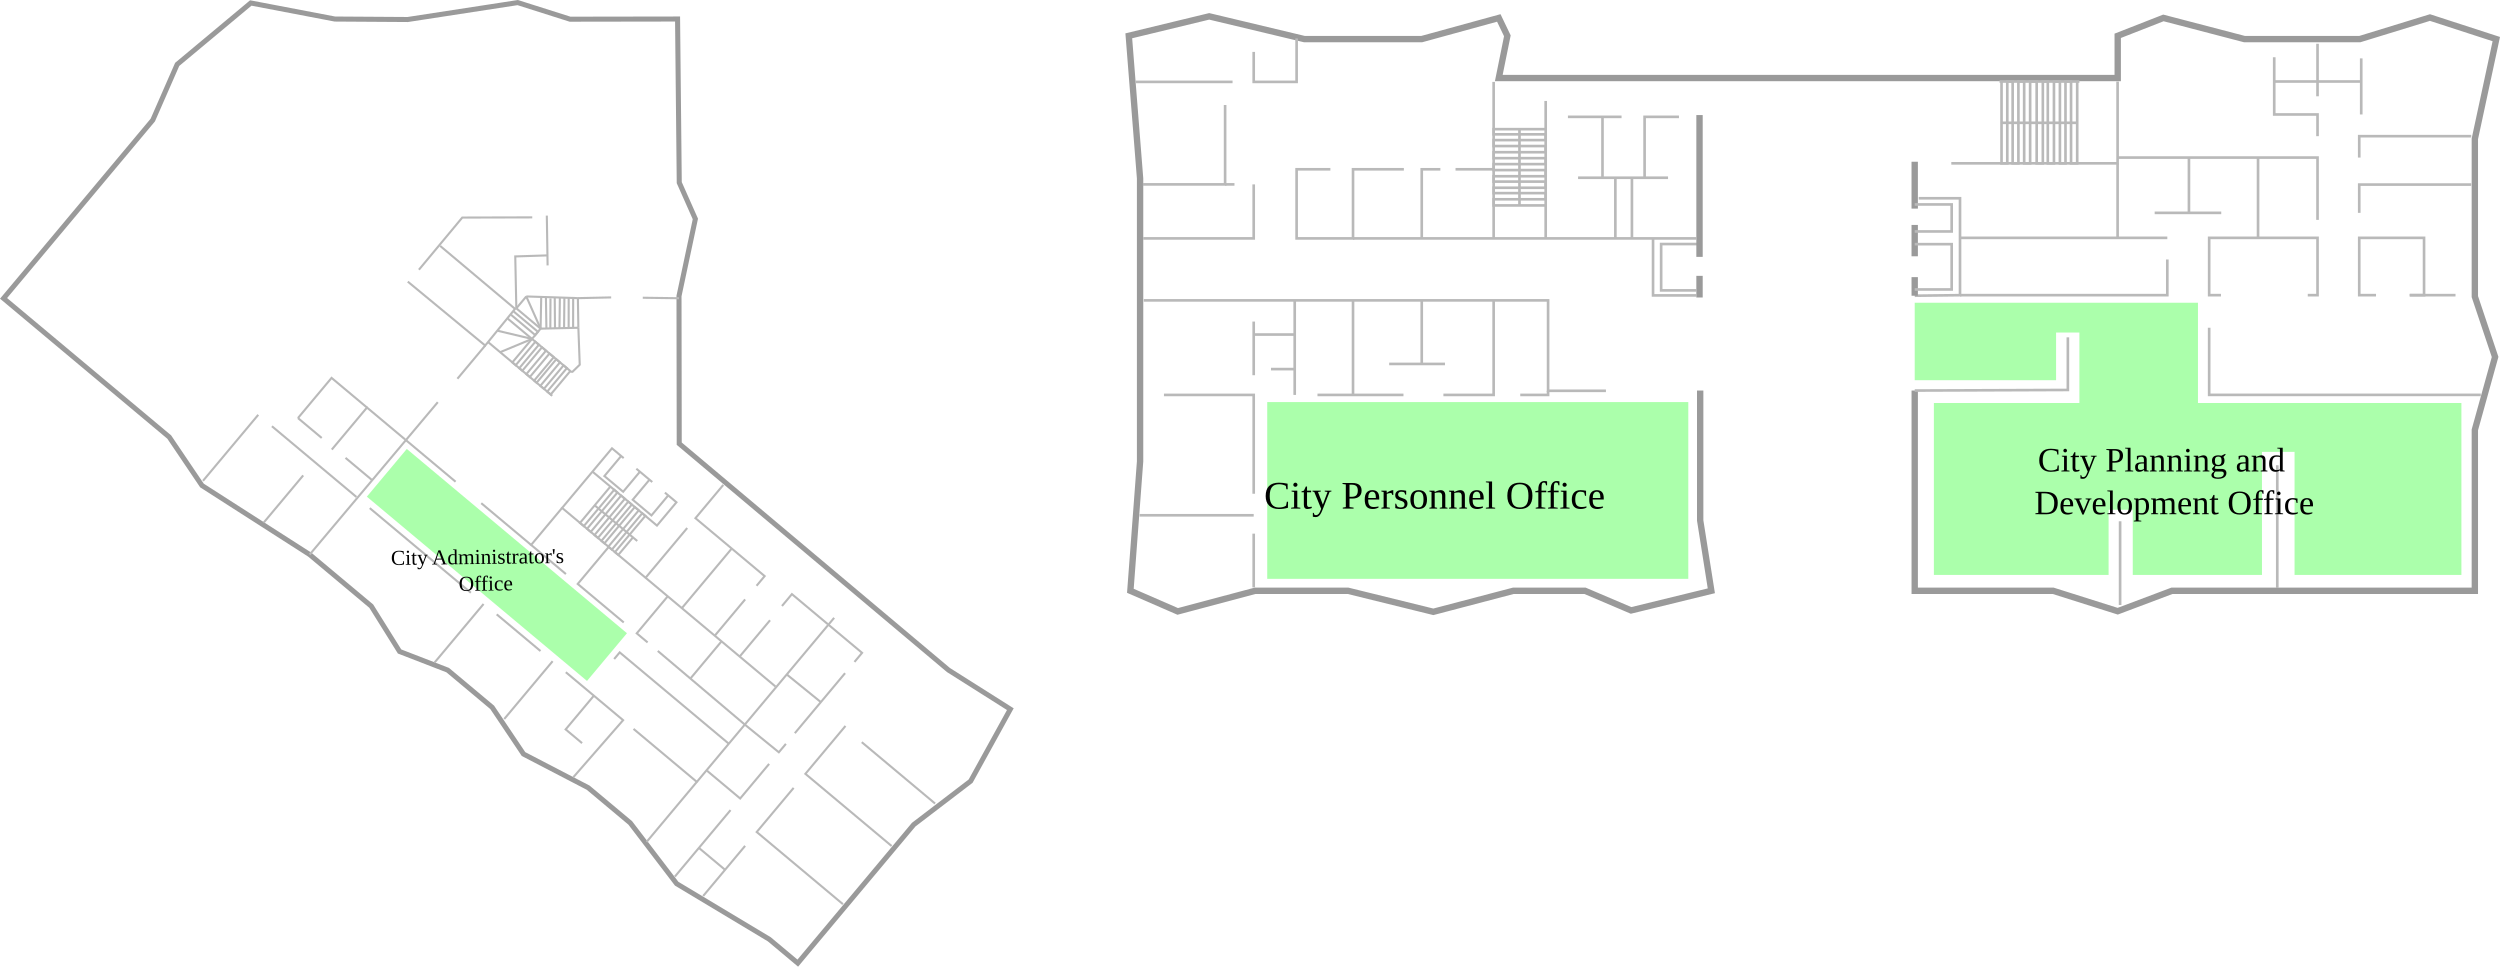
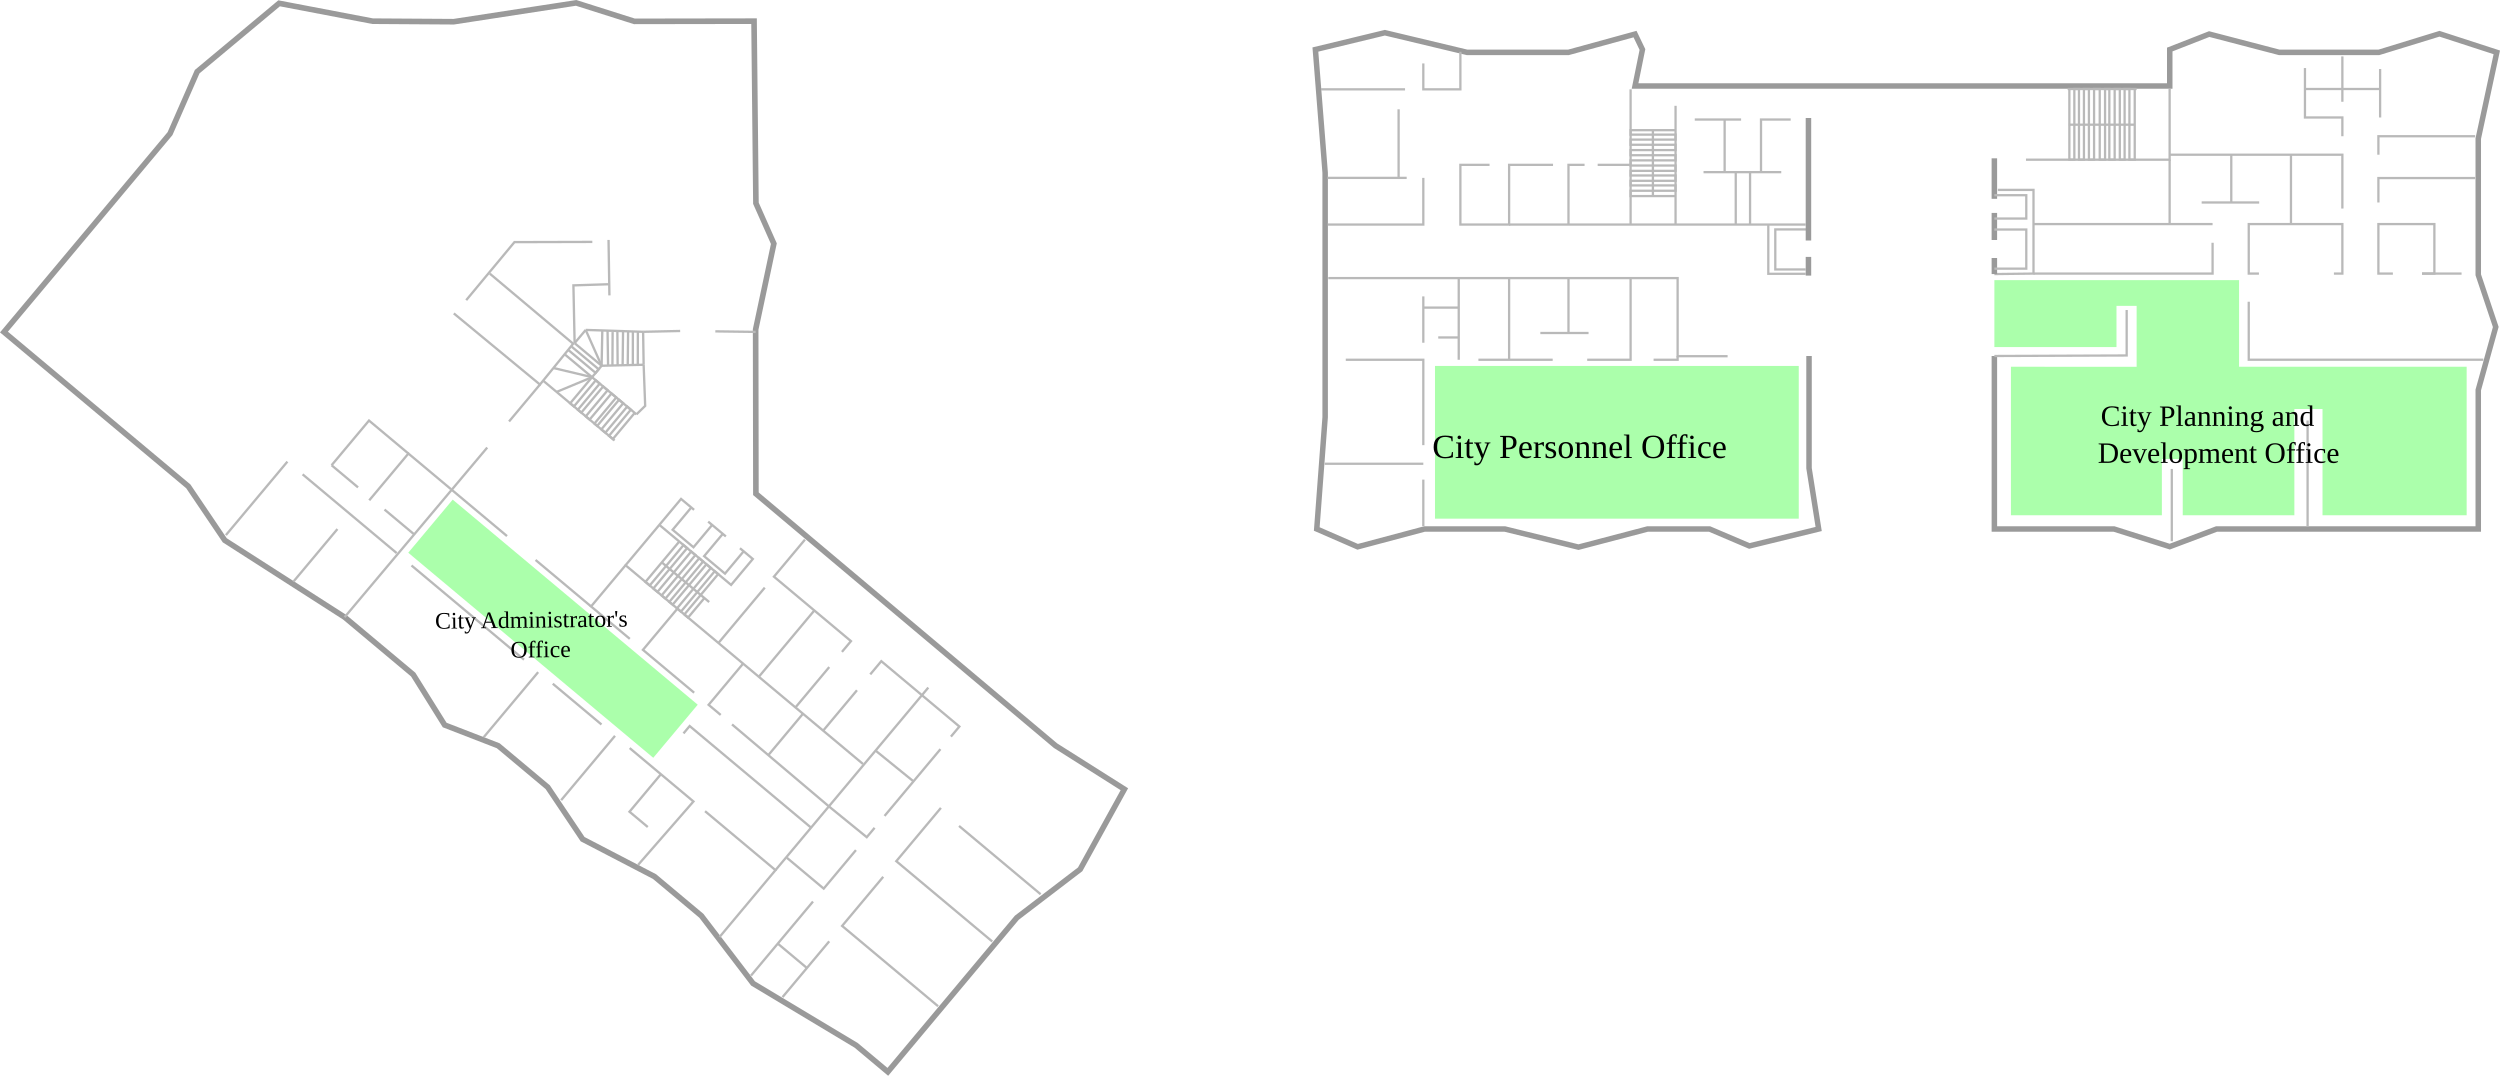
- <svg xmlns="http://www.w3.org/2000/svg" width="245.996mm" height="95.12mm" viewBox="0 0 929.748 359.508" version="1.1" id="svg1" xml:space="preserve">
+ <svg xmlns="http://www.w3.org/2000/svg" width="221.046mm" height="95.12mm" viewBox="0 0 835.448 359.508" version="1.1" id="svg1" xml:space="preserve">
  <defs id="defs1" />
  <g id="layer1" transform="matrix(0.7591142,0,0,0.7591142,-17.32283,-176.0377)">
    <g id="g3" transform="matrix(1.471395,0,0,-1.471395,-103.6755,1091.879)">
-       <g id="g1" transform="matrix(0.4666265,0,0,-0.4666265,424.0433,673.9895)">
+       <g id="g1" transform="matrix(0.3622375,0,0,-0.3622375,450.2018,648.4002)">
        <g id="layer2">
          <path style="fill:#000000;fill-opacity:0;stroke:#9a9a9a;stroke-width:4.535;stroke-dasharray:none;stroke-opacity:1" d="m 488.647,470.527 v 92.688 l 7.957,50.199 -57.263,14.002 -32.874,-14.002 H 355.305 L 298.239,628.409 237.389,613.414 h -66.327 l -55.214,14.711 -33.789,-14.711 6.932,-92.291 V 319.165 l -8.066,-101.759 57.399,-13.889 67.886,16.228 h 83.76 l 54.97,-15.094 6.114,12.755 -6.114,30.124 h 441.635 v -30.124 l 32.597,-12.768 57.824,15.106 h 82.342 l 50.029,-15.377 47.336,15.377 -15.306,71.217 v 112.53 l 14.456,43.066 -14.456,52.032 V 613.414 H 825.265 l -38.691,14.569 -46.061,-14.569 H 641.731 V 470.527" id="path20" />
          <path style="fill:#000000;fill-opacity:0;stroke:#b9b9b9;stroke-width:1.89;stroke-dasharray:none;stroke-opacity:1" d="m 200.683,219.27 v 31.017 h -30.613 v -21.396" id="path46" />
          <path style="fill:#000000;fill-opacity:0;stroke:#b9b9b9;stroke-width:1.89;stroke-dasharray:none;stroke-opacity:1" d="M 154.976,250.286 H 85.583" id="path47" />
          <path style="fill:#000000;fill-opacity:0;stroke:#b9b9b9;stroke-width:1.89;stroke-dasharray:none;stroke-opacity:1" d="m 149.662,266.772 v 56.645 H 90.995" id="path48" />
          <path style="fill:#000000;fill-opacity:0;stroke:#b9b9b9;stroke-width:1.89;stroke-dasharray:none;stroke-opacity:1" d="M 149.662,323.417 H 156.335" id="path49" />
          <path style="fill:#000000;fill-opacity:0;stroke:#b9b9b9;stroke-width:1.89;stroke-dasharray:none;stroke-opacity:1" d="m 170.07,323.417 v 38.549 H 91.195" id="path50" />
          <path style="fill:#000000;fill-opacity:0;stroke:#b9b9b9;stroke-width:1.89;stroke-dasharray:none;stroke-opacity:1" d="m 224.776,312.645 h -24.093 v 49.32 h 40.25 v -49.32 h 36.282" id="path51" />
          <path style="fill:#000000;fill-opacity:0;stroke:#b9b9b9;stroke-width:1.89;stroke-dasharray:none;stroke-opacity:1" d="M 240.933,361.966 H 341.274 485.833" id="path52" />
          <path style="fill:#000000;fill-opacity:0;stroke:#b9b9b9;stroke-width:1.89;stroke-dasharray:none;stroke-opacity:1" d="m 289.969,361.966 v -49.32 h 13.28" id="path53" />
          <path style="fill:#000000;fill-opacity:0;stroke:#b9b9b9;stroke-width:1.89;stroke-dasharray:none;stroke-opacity:1" d="m 314.073,312.645 h 27.201" id="path54" />
          <path style="fill:#000000;fill-opacity:0;stroke:#b9b9b9;stroke-width:1.89;stroke-dasharray:none;stroke-opacity:1" d="M 341.274,361.966 V 250.286" id="path55" />
          <path style="fill:#000000;fill-opacity:0;stroke:#b9b9b9;stroke-width:1.89;stroke-dasharray:none;stroke-opacity:1" d="m 378.406,263.892 v 98.074" id="path56" />
          <path style="fill:#000000;fill-opacity:0;stroke:#b9b9b9;stroke-width:1.89;stroke-dasharray:none;stroke-opacity:1" d="m 394.279,275.23 h 38.266" id="path57" />
          <path style="fill:#000000;fill-opacity:0;stroke:#b9b9b9;stroke-width:1.89;stroke-dasharray:none;stroke-opacity:1" d="m 473.503,275.23 h -24.518 v 43.453" id="path59" />
          <path style="fill:#000000;fill-opacity:0;stroke:#b9b9b9;stroke-width:1.89;stroke-dasharray:none;stroke-opacity:1" d="M 465.709,318.683 H 401.507" id="path60" />
          <path style="fill:#000000;fill-opacity:0;stroke:#b9b9b9;stroke-width:1.89;stroke-dasharray:none;stroke-opacity:1" d="M 418.939,318.683 V 275.23" id="path61" />
          <path style="fill:#000000;fill-opacity:0;stroke:#b9b9b9;stroke-width:1.89;stroke-dasharray:none;stroke-opacity:1" d="m 428.117,318.683 v 43.283" id="path62" />
          <path style="fill:#000000;fill-opacity:0;stroke:#b9b9b9;stroke-width:1.89;stroke-dasharray:none;stroke-opacity:1" d="m 439.943,361.966 v -43.283" id="path63" />
          <path style="fill:#000000;fill-opacity:0;stroke:#b9b9b9;stroke-width:1.89;stroke-dasharray:none;stroke-opacity:1" d="m 91.596,406.184 h 288.518 v 64.525 h 41.288" id="path64" />
          <path style="fill:#000000;fill-opacity:0;stroke:#b9b9b9;stroke-width:1.89;stroke-dasharray:none;stroke-opacity:1" d="m 170.07,421.303 v 38.282" id="path65" />
          <path style="fill:#000000;fill-opacity:0;stroke:#b9b9b9;stroke-width:1.89;stroke-dasharray:none;stroke-opacity:1" d="m 170.07,430.561 h 29.257" id="path66" />
          <path style="fill:#000000;fill-opacity:0;stroke:#b9b9b9;stroke-width:1.89;stroke-dasharray:none;stroke-opacity:1" d="m 199.327,406.184 v 67.461" id="path67" />
          <path style="fill:#000000;fill-opacity:0;stroke:#b9b9b9;stroke-width:1.89;stroke-dasharray:none;stroke-opacity:1" d="m 182.391,455.221 h 16.936" id="path68" />
          <path style="fill:#000000;fill-opacity:0;stroke:#b9b9b9;stroke-width:1.89;stroke-dasharray:none;stroke-opacity:1" d="m 106.027,473.645 h 64.043 v 70.521" id="path69" />
          <path style="fill:#000000;fill-opacity:0;stroke:#b9b9b9;stroke-width:1.89;stroke-dasharray:none;stroke-opacity:1" d="M 88.59,559.531 H 170.07" id="path70" />
          <path style="fill:#000000;fill-opacity:0;stroke:#b9b9b9;stroke-width:1.89;stroke-dasharray:none;stroke-opacity:1" d="m 170.07,572.627 v 38.382" id="path71" />
          <path style="fill:#000000;fill-opacity:0;stroke:#b9b9b9;stroke-width:1.89;stroke-dasharray:none;stroke-opacity:1" d="m 215.564,473.645 h 61.367" id="path72" />
          <path style="fill:#000000;fill-opacity:0;stroke:#b9b9b9;stroke-width:1.89;stroke-dasharray:none;stroke-opacity:1" d="M 240.933,473.645 V 406.184" id="path73" />
          <path style="fill:#000000;fill-opacity:0;stroke:#b9b9b9;stroke-width:1.89;stroke-dasharray:none;stroke-opacity:1" d="m 289.969,406.184 v 45.352" id="path74" />
          <path style="fill:#000000;fill-opacity:0;stroke:#b9b9b9;stroke-width:1.89;stroke-dasharray:none;stroke-opacity:1" d="M 266.727,451.536 H 306.551" id="path75" />
          <path style="fill:#000000;fill-opacity:0;stroke:#b9b9b9;stroke-width:1.89;stroke-dasharray:none;stroke-opacity:1" d="m 305.418,473.645 h 35.856 v -67.461" id="path76" />
          <path style="fill:#000000;fill-opacity:0;stroke:#b9b9b9;stroke-width:1.89;stroke-dasharray:none;stroke-opacity:1" d="m 360.265,473.645 h 19.849 v -2.936" id="path77" />
          <path style="fill:#000000;fill-opacity:0;stroke:#b9b9b9;stroke-width:1.89;stroke-dasharray:none;stroke-opacity:1" d="m 455.008,361.966 v 40.675 h 30.825" id="path78" />
          <path style="fill:#000000;fill-opacity:0;stroke:#b9b9b9;stroke-width:1.89;stroke-dasharray:none;stroke-opacity:1" d="m 486.342,365.984 h -25.555 v 33.071 h 25.054" id="path80" />
          <path style="fill:#000000;fill-opacity:0;stroke:#b9b9b9;stroke-width:1.89;stroke-dasharray:none;stroke-opacity:1" d="m 378.406,284.017 h -37.132 v 3.685 h 37.132 v 4.11 h -37.132 v 4.252 h 37.132 v 4.393 h -37.132 v 4.252 h 37.132 v 4.252 h -37.132 v 4.252 h 37.132 v 4.393 h -37.132 v 3.827 h 37.132 v 4.393 h -37.132 v 3.827 h 37.132 v 4.393 h -37.132 v 4.393 h 37.132" id="path96" />
          <path style="fill:#000000;fill-opacity:0;stroke:#b9b9b9;stroke-width:1.89;stroke-dasharray:none;stroke-opacity:1" d="m 359.698,284.017 v 54.422" id="path97" />
          <path style="fill:#000000;fill-opacity:0;stroke:#b9b9b9;stroke-width:1.89;stroke-dasharray:none;stroke-opacity:1" d="m 786.485,250.003 v 58.391 H 667.831" id="path117" />
          <path style="fill:#000000;fill-opacity:0;stroke:#b9b9b9;stroke-width:1.89;stroke-dasharray:none;stroke-opacity:1" d="m 644.581,333.337 h 29.463 v 69.125 l -32.313,0.401" id="path118" />
          <path style="fill:#000000;fill-opacity:0;stroke:#b9b9b9;stroke-width:1.89;stroke-dasharray:none;stroke-opacity:1" d="m 674.044,402.462 h 147.917 v -25.455" id="path119" />
          <path style="fill:#000000;fill-opacity:0;stroke:#b9b9b9;stroke-width:1.89;stroke-dasharray:none;stroke-opacity:1" d="m 821.961,361.575 h -147.917" id="path120" />
          <path style="fill:#000000;fill-opacity:0;stroke:#b9b9b9;stroke-width:1.89;stroke-dasharray:none;stroke-opacity:1" d="m 786.485,304.284 h 142.664 v 44.464" id="path124" />
          <path style="fill:#000000;fill-opacity:0;stroke:#b9b9b9;stroke-width:1.89;stroke-dasharray:none;stroke-opacity:1" d="m 786.485,308.394 v 53.181" id="path125" />
          <path style="fill:#000000;fill-opacity:0;stroke:#b9b9b9;stroke-width:1.89;stroke-dasharray:none;stroke-opacity:1" d="M 837.394,304.284 V 343.737" id="path126" />
          <path style="fill:#000000;fill-opacity:0;stroke:#b9b9b9;stroke-width:1.89;stroke-dasharray:none;stroke-opacity:1" d="m 812.942,343.737 h 47.502" id="path127" />
          <path style="fill:#000000;fill-opacity:0;stroke:#b9b9b9;stroke-width:1.89;stroke-dasharray:none;stroke-opacity:1" d="m 860.243,402.462 h -8.418 v -40.888 h 77.324 v 40.888 h -6.973" id="path128" />
          <path style="fill:#000000;fill-opacity:0;stroke:#b9b9b9;stroke-width:1.89;stroke-dasharray:none;stroke-opacity:1" d="m 886.7,304.284 v 57.291" id="path129" />
          <path style="fill:#000000;fill-opacity:0;stroke:#b9b9b9;stroke-width:1.89;stroke-dasharray:none;stroke-opacity:1" d="m 929.149,223.078 v 37.48" id="path130" />
          <path style="fill:#000000;fill-opacity:0;stroke:#b9b9b9;stroke-width:1.89;stroke-dasharray:none;stroke-opacity:1" d="m 898.253,232.699 v 40.831 h 30.896 v 15.49" id="path131" />
          <path style="fill:#000000;fill-opacity:0;stroke:#b9b9b9;stroke-width:1.89;stroke-dasharray:none;stroke-opacity:1" d="m 960.329,233.5 v 40.029" id="path132" />
          <path style="fill:#000000;fill-opacity:0;stroke:#b9b9b9;stroke-width:1.89;stroke-dasharray:none;stroke-opacity:1" d="M 898.253,250.003 H 960.329" id="path133" />
          <path style="fill:#000000;fill-opacity:0;stroke:#b9b9b9;stroke-width:1.89;stroke-dasharray:none;stroke-opacity:1" d="m 958.912,304.284 v -15.264 h 79.914" id="path134" />
          <path style="fill:#000000;fill-opacity:0;stroke:#b9b9b9;stroke-width:1.89;stroke-dasharray:none;stroke-opacity:1" d="M 1038.826,323.558 H 958.912 V 343.737" id="path135" />
          <path style="fill:#000000;fill-opacity:0;stroke:#b9b9b9;stroke-width:1.89;stroke-dasharray:none;stroke-opacity:1" d="m 970.88,402.462 h -11.969 v -40.888 h 46.242 v 40.888 h -10.222" id="path136" />
          <path style="fill:#000000;fill-opacity:0;stroke:#b9b9b9;stroke-width:1.89;stroke-dasharray:none;stroke-opacity:1" d="M 1027.602,402.462 H 994.932" id="path137" />
          <path style="fill:#000000;fill-opacity:0;stroke:#b9b9b9;stroke-width:1.89;stroke-dasharray:none;stroke-opacity:1" d="M 1045.647,473.615 H 851.825 v -47.903" id="path138" />
          <path style="fill:#000000;fill-opacity:0;stroke:#b9b9b9;stroke-width:1.89;stroke-dasharray:none;stroke-opacity:1" d="m 751.001,432.545 v 37.557 l -109.27,0.425" id="path139" />
          <path style="fill:#000000;fill-opacity:0;stroke:#b9b9b9;stroke-width:1.89;stroke-dasharray:none;stroke-opacity:1" d="m 788.275,563.808 v 59.728" id="path140" />
          <path style="fill:#000000;fill-opacity:0;stroke:#b9b9b9;stroke-width:1.89;stroke-dasharray:none;stroke-opacity:1" d="M 900.43,611.402 V 523.816" id="path141" />
          <path style="fill:#59ff59;fill-opacity:0;stroke:#b9b9b9;stroke-width:1.89;stroke-dasharray:none;stroke-opacity:1" d="m 703.24,279.482 h 54.422" id="path163" />
          <path style="fill:#59ff59;fill-opacity:0;stroke:#b9b9b9;stroke-width:1.89;stroke-dasharray:none;stroke-opacity:1" d="m 703.665,250.003 v 58.391 h 4.11 v -58.391 h 3.827 v 58.391 h 4.11 v -58.391 h 4.11 v 58.391 h 4.252 v -58.391 h 4.677 v 58.391 h 4.393 v -58.391 h 3.543 v 58.391 h 4.393 v -58.391 h 4.252 v 58.391 h 3.968 v -58.391 h 3.968 v 58.391 h 4.393 v -58.391" id="path177" />
          <path style="fill:#59ff59;fill-opacity:0;stroke:#b9b9b9;stroke-width:1.89;stroke-dasharray:none;stroke-opacity:1" d="m 702.248,250.003 h 56.973" id="path178" />
          <path style="fill:#59ff59;fill-opacity:0;stroke:#9a9a9a;stroke-width:4.535;stroke-dasharray:none;stroke-opacity:1" d="m 641.719,307.26 v 33.447" id="path179" />
          <path style="fill:#59ff59;fill-opacity:0;stroke:#9a9a9a;stroke-width:4.535;stroke-dasharray:none;stroke-opacity:1" d="m 641.719,352.355 v 22.366" id="path180" />
          <path style="fill:#59ff59;fill-opacity:0;stroke:#9a9a9a;stroke-width:4.535;stroke-dasharray:none;stroke-opacity:1" d="m 641.719,389.602 0.012,13.261" id="path181" />
          <path style="fill:#59ff59;fill-opacity:0;stroke:#b9b9b9;stroke-width:1.89;stroke-dasharray:none;stroke-opacity:1" d="m 641.719,398.389 h 26.373 v -32.313 h -26.373" id="path185" />
          <path style="fill:#59ff59;fill-opacity:0;stroke:#b9b9b9;stroke-width:1.89;stroke-dasharray:none;stroke-opacity:1" d="m 641.719,337.731 h 26.373 v 19.275 h -26.373" id="path186" />
          <path style="fill:#59ff59;fill-opacity:0;stroke:#9a9a9a;stroke-width:4.535;stroke-dasharray:none;stroke-opacity:1" d="M 488.172,404.129 V 388.681" id="path187" />
          <path style="fill:#59ff59;fill-opacity:0;stroke:#9a9a9a;stroke-width:4.535;stroke-dasharray:none;stroke-opacity:1" d="M 488.172,375.146 V 273.955" id="path188" />
        </g>
        <g id="layer4">
          <path class="rooms" data-floorlocation="Third Floor" data-roomname="Lipa City Planning and Development Office" style="opacity:1;fill:#59ff59;fill-opacity:0.5;stroke:#9a9a9a;stroke-width:4.535;stroke-opacity:0" d="m 655.404,479.427 v 122.663 h 124.667 v -46.5 h 17.237 v 46.5 h 92.198 v -87.788 h 23.25 v 87.788 H 1031.811 V 479.427 H 843.831 V 407.874 H 641.727 V 463.158 H 742.591 v -34.038 h 16.636 v 50.308 z" id="path17" transform="translate(-4.5861793e-6)" />
          <path class="rooms" data-floorlocation="Third Floor" data-roomname="Lipa City Personnel Office" style="opacity:1;fill:#59ff59;fill-opacity:0.5;stroke:#b9b9b9;stroke-width:1.89;stroke-dasharray:none;stroke-opacity:0" d="M 179.707,604.883 V 478.747 H 480.164 v 126.135 z" id="path158" transform="translate(-4.5861793e-6)" />
        </g>
        <text xml:space="preserve" style="font-size:10.743px;text-align:center;writing-mode:lr-tb;direction:ltr;text-anchor:middle;fill:#000000;stroke:#b9b9b9;stroke-width:1.039;stroke-opacity:0" x="716.654" y="-304.799" id="text1" transform="matrix(2.273417,0,0,2.273417,-774.8509,1221.184)">
          <tspan id="tspan1" style="stroke-width:1.039" x="716.654" y="-304.799">City Planning and </tspan>
          <tspan style="stroke-width:1.039" x="716.654" y="-291.371" id="tspan2">Development Office</tspan>
        </text>
        <text xml:space="preserve" style="font-size:12.3px;text-align:center;writing-mode:lr-tb;direction:ltr;text-anchor:middle;fill:#000000;stroke:#b9b9b9;stroke-width:1.189;stroke-opacity:0" x="486.251" y="-293.131" id="text4" transform="matrix(2.273417,0,0,2.273417,-774.8509,1221.184)">
          <tspan style="stroke-width:1.189" x="486.251" y="-293.131" id="tspan4">City Personnel Office</tspan>
        </text>
      </g>
      <g id="g2" transform="matrix(0.2841731,-0.2378533,-0.2378533,-0.2841731,218.3096,696.9736)">
        <g id="layer4-1">
          <path style="fill:#59ff59;fill-opacity:0;stroke:#9a9a9a;stroke-width:4.535;stroke-dasharray:none;stroke-opacity:1" d="M 95.523,665.541 V 456.638 l -15.306,-52.438 15.306,-84.752 67.178,-37.415 50.454,-41.667 66.044,-75.114 45.635,-18.737 73.98,-62.133 95.523,111.767 32.03,15.707 33.164,62.534 85.318,101.618 316.047,0.699 65.194,-8.717 14.14,72.493 -14.14,62.797 v 162.262 h -33.362 l -95.891,15.118 -67.058,-15.118 h -49.306 l -63.911,14.116 -48.53,-14.116 h -52.112 l -43.917,14.917 -45.635,-14.917 h -72.194 l -114.033,14.516 -50.52,-14.516 z" id="path19" />
          <path style="fill:#59ff59;fill-opacity:0;stroke:#b9b9b9;stroke-width:1.89;stroke-dasharray:none;stroke-opacity:1" d="m 422.105,295.233 29.263,33.873" id="path20-0" />
          <path style="fill:#59ff59;fill-opacity:0;stroke:#b9b9b9;stroke-width:1.89;stroke-dasharray:none;stroke-opacity:1" d="m 413.085,304.853 -48.103,40.487 0.2,60.931" id="path21" />
          <path style="fill:#59ff59;fill-opacity:0;stroke:#b9b9b9;stroke-width:1.89;stroke-dasharray:none;stroke-opacity:1" d="m 364.381,420.902 90.193,-0.601 -0.601,-42.491 -87.897,-0.183" id="path22" />
          <path style="fill:#59ff59;fill-opacity:0;stroke:#b9b9b9;stroke-width:1.89;stroke-dasharray:none;stroke-opacity:1" d="m 454.574,420.301 1e-5,38.883" id="path23" />
          <path style="fill:#59ff59;fill-opacity:0;stroke:#b9b9b9;stroke-width:1.89;stroke-dasharray:none;stroke-opacity:1" d="m 454.574,486.643 -0.401,178.898" id="path24" />
          <path style="fill:#59ff59;fill-opacity:0;stroke:#b9b9b9;stroke-width:1.89;stroke-dasharray:none;stroke-opacity:1" d="M 529.768,416.247 H 454.574" id="path37" />
          <path style="fill:#59ff59;fill-opacity:0;stroke:#b9b9b9;stroke-width:1.89;stroke-dasharray:none;stroke-opacity:1" d="m 454.574,388.752 h 75.194" id="path38" />
          <path style="fill:#59ff59;fill-opacity:0;stroke:#b9b9b9;stroke-width:1.89;stroke-dasharray:none;stroke-opacity:1" d="m 527.931,388.752 v 27.495 h -4.059 v -27.495 h -3.858 v 27.495 h -4.209 v -27.495 h -4.359 v 27.495 h -2.936 v -27.495 h -5.031 v 27.495 h -4.059 v -27.495 h -4.71 v 27.495 h -3.608 v -27.495 h -4.159 V 416.247 H 482.999 v -27.495" id="path39" />
          <path style="fill:#59ff59;fill-opacity:0;stroke:#b9b9b9;stroke-width:1.89;stroke-dasharray:none;stroke-opacity:1" d="M 468.704,416.247 482.999,388.752" id="path40" />
          <path style="fill:#59ff59;fill-opacity:0;stroke:#b9b9b9;stroke-width:1.89;stroke-dasharray:none;stroke-opacity:1" d="M 454.574,402.964 482.999,388.752" id="path41" />
          <path style="fill:#59ff59;fill-opacity:0;stroke:#b9b9b9;stroke-width:1.89;stroke-dasharray:none;stroke-opacity:1" d="M 482.999,388.752 V 376.707 H 454.574" id="path43" />
          <path style="fill:#59ff59;fill-opacity:0;stroke:#b9b9b9;stroke-width:1.89;stroke-dasharray:none;stroke-opacity:1" d="M 454.574,380.415 H 482.999 v 3.808 h -28.425" id="path44" />
          <path style="fill:#59ff59;fill-opacity:0;stroke:#b9b9b9;stroke-width:1.89;stroke-dasharray:none;stroke-opacity:1" d="M 454.574,376.707 423.9,341.557 445.476,322.285" id="path45" />
          <path style="fill:#59ff59;fill-opacity:0;stroke:#b9b9b9;stroke-width:1.89;stroke-dasharray:none;stroke-opacity:1" d="M 454.574,362.777 482.999,376.707" id="path46-9" />
          <path style="fill:#59ff59;fill-opacity:0;stroke:#b9b9b9;stroke-width:1.89;stroke-dasharray:none;stroke-opacity:1" d="m 454.574,362.777 36.528,-28.59" id="path47-9" />
          <path style="fill:#59ff59;fill-opacity:0;stroke:#b9b9b9;stroke-width:1.89;stroke-dasharray:none;stroke-opacity:1" d="m 482.999,376.707 25.511,-22.395" id="path48-6" />
          <path style="fill:#59ff59;fill-opacity:0;stroke:#b9b9b9;stroke-width:1.89;stroke-dasharray:none;stroke-opacity:1" d="M 508.51,354.313 491.102,334.188" id="path49-8" />
          <path style="fill:#59ff59;fill-opacity:0;stroke:#b9b9b9;stroke-width:1.89;stroke-dasharray:none;stroke-opacity:1" d="m 487.768,336.798 17.194,20.629" id="path50-3" />
          <path style="fill:#59ff59;fill-opacity:0;stroke:#b9b9b9;stroke-width:1.89;stroke-dasharray:none;stroke-opacity:1" d="M 501.95,360.071 484.591,339.284" id="path51-4" />
          <path style="fill:#59ff59;fill-opacity:0;stroke:#b9b9b9;stroke-width:1.89;stroke-dasharray:none;stroke-opacity:1" d="m 481.552,341.663 17.303,21.126" id="path52-8" />
          <path style="fill:#59ff59;fill-opacity:0;stroke:#b9b9b9;stroke-width:1.89;stroke-dasharray:none;stroke-opacity:1" d="M 495.754,365.51 478.347,344.171" id="path53-4" />
          <path style="fill:#59ff59;fill-opacity:0;stroke:#b9b9b9;stroke-width:1.89;stroke-dasharray:none;stroke-opacity:1" d="m 474.721,347.009 18.006,21.158" id="path54-9" />
          <path style="fill:#59ff59;fill-opacity:0;stroke:#b9b9b9;stroke-width:1.89;stroke-dasharray:none;stroke-opacity:1" d="M 489.567,370.941 472.362,350.15" id="path55-9" />
          <path style="fill:#59ff59;fill-opacity:0;stroke:#b9b9b9;stroke-width:1.89;stroke-dasharray:none;stroke-opacity:1" d="m 468.478,351.895 18.441,21.371" id="path56-2" />
          <path style="fill:#59ff59;fill-opacity:0;stroke:#b9b9b9;stroke-width:1.89;stroke-dasharray:none;stroke-opacity:1" d="M 482.999,376.707 465.15,354.5" id="path57-5" />
          <path style="fill:#59ff59;fill-opacity:0;stroke:#b9b9b9;stroke-width:1.89;stroke-dasharray:none;stroke-opacity:1" d="m 454.574,362.777 v 13.93" id="path58" />
          <path style="fill:#59ff59;fill-opacity:0;stroke:#b9b9b9;stroke-width:1.89;stroke-dasharray:none;stroke-opacity:1" d="m 508.51,354.313 22.251,24.66 -0.992,9.779" id="path59-5" />
          <path style="fill:#59ff59;fill-opacity:0;stroke:#b9b9b9;stroke-width:1.89;stroke-dasharray:none;stroke-opacity:1" d="M 491.102,334.188 513.612,314.488" id="path60-3" />
          <path style="fill:#59ff59;fill-opacity:0;stroke:#b9b9b9;stroke-width:1.89;stroke-dasharray:none;stroke-opacity:1" d="m 535.579,296.489 25.249,-20.556" id="path61-3" />
          <path style="fill:#59ff59;fill-opacity:0;stroke:#b9b9b9;stroke-width:1.89;stroke-dasharray:none;stroke-opacity:1" d="M 453.171,598.883 H 354.159" id="path63-3" />
          <path style="fill:#59ff59;fill-opacity:0;stroke:#b9b9b9;stroke-width:1.89;stroke-dasharray:none;stroke-opacity:1" d="m 338.156,598.883 v 77.366" id="path64-7" />
          <path style="fill:#59ff59;fill-opacity:0;stroke:#b9b9b9;stroke-width:1.89;stroke-dasharray:none;stroke-opacity:1" d="m 404.066,614.717 v 55.319" id="path65-4" />
          <path style="fill:#59ff59;fill-opacity:0;stroke:#b9b9b9;stroke-width:1.89;stroke-dasharray:none;stroke-opacity:1" d="M 468.805,598.883 H 587.258" id="path66-3" />
          <path style="fill:#59ff59;fill-opacity:0;stroke:#b9b9b9;stroke-width:1.89;stroke-dasharray:none;stroke-opacity:1" d="m 617.523,598.883 h 51.31" id="path67-8" />
          <path style="fill:#59ff59;fill-opacity:0;stroke:#b9b9b9;stroke-width:1.89;stroke-dasharray:none;stroke-opacity:1" d="m 698.497,598.883 h 67.144 l -1.403,67.946" id="path68-0" />
          <path style="fill:#59ff59;fill-opacity:0;stroke:#b9b9b9;stroke-width:1.89;stroke-dasharray:none;stroke-opacity:1" d="m 683.064,598.883 v 67.745" id="path69-8" />
          <path style="fill:#59ff59;fill-opacity:0;stroke:#b9b9b9;stroke-width:1.89;stroke-dasharray:none;stroke-opacity:1" d="M 750.608,638.368 H 731.367 V 598.883" id="path70-8" />
          <path style="fill:#59ff59;fill-opacity:0;stroke:#b9b9b9;stroke-width:1.89;stroke-dasharray:none;stroke-opacity:1" d="m 777.867,598.883 h 74.159 v 70.351" id="path74-0" />
          <path style="fill:#59ff59;fill-opacity:0;stroke:#b9b9b9;stroke-width:1.89;stroke-dasharray:none;stroke-opacity:1" d="M 852.026,598.883 V 406.671" id="path75-6" />
          <path style="fill:#59ff59;fill-opacity:0;stroke:#b9b9b9;stroke-width:1.89;stroke-dasharray:none;stroke-opacity:1" d="M 891.51,676.85 V 598.883" id="path76-8" />
          <path style="fill:#59ff59;fill-opacity:0;stroke:#b9b9b9;stroke-width:1.89;stroke-dasharray:none;stroke-opacity:1" d="M 922.176,673.844 V 615.118" id="path77-1" />
          <path style="fill:#59ff59;fill-opacity:0;stroke:#b9b9b9;stroke-width:1.89;stroke-dasharray:none;stroke-opacity:1" d="m 891.51,643.178 h 30.666" id="path78-9" />
          <path style="fill:#59ff59;fill-opacity:0;stroke:#b9b9b9;stroke-width:1.89;stroke-dasharray:none;stroke-opacity:1" d="M 1023.193,598.883 H 922.176 v -51.711" id="path79" />
          <path style="fill:#59ff59;fill-opacity:0;stroke:#b9b9b9;stroke-width:1.89;stroke-dasharray:none;stroke-opacity:1" d="M 1023.193,530.737 H 922.176 v -56.12" id="path80-8" />
          <path style="fill:#59ff59;fill-opacity:0;stroke:#b9b9b9;stroke-width:1.89;stroke-dasharray:none;stroke-opacity:1" d="m 942.755,476.409 h 85.885" id="path81" />
          <path style="fill:#59ff59;fill-opacity:0;stroke:#b9b9b9;stroke-width:1.89;stroke-dasharray:none;stroke-opacity:1" d="m 724.215,561.904 v -7.759 h 127.811" id="path82" />
          <path style="fill:#59ff59;fill-opacity:0;stroke:#b9b9b9;stroke-width:1.89;stroke-dasharray:none;stroke-opacity:1" d="m 852.618,585.324 h 38.833 v -40.533" id="path83" />
          <path style="fill:#59ff59;fill-opacity:0;stroke:#b9b9b9;stroke-width:1.89;stroke-dasharray:none;stroke-opacity:1" d="M 891.451,508.793 V 438.497" id="path84" />
          <path style="fill:#59ff59;fill-opacity:0;stroke:#b9b9b9;stroke-width:1.89;stroke-dasharray:none;stroke-opacity:1" d="m 852.026,531.739 39.425,-0.554 v -9.868" id="path95" />
          <path style="fill:#59ff59;fill-opacity:0;stroke:#b9b9b9;stroke-width:1.89;stroke-dasharray:none;stroke-opacity:1" d="M 852.026,531.739 749.606,531.186" id="path96-9" />
          <path style="fill:#59ff59;fill-opacity:0;stroke:#b9b9b9;stroke-width:1.89;stroke-dasharray:none;stroke-opacity:1" d="M 737.681,531.186 H 724.953 v -43.368" id="path97-7" />
          <path style="fill:#59ff59;fill-opacity:0;stroke:#b9b9b9;stroke-width:1.89;stroke-dasharray:none;stroke-opacity:1" d="M 787.991,531.186 V 487.818" id="path98" />
          <path style="fill:#59ff59;fill-opacity:0;stroke:#b9b9b9;stroke-width:1.89;stroke-dasharray:none;stroke-opacity:1" d="M 851.224,487.818 H 601.198 v -69.822 h 13.72" id="path99" />
          <path style="fill:#59ff59;fill-opacity:0;stroke:#b9b9b9;stroke-width:1.89;stroke-dasharray:none;stroke-opacity:1" d="m 629.749,417.996 h 18.64" id="path100" />
          <path style="fill:#59ff59;fill-opacity:0;stroke:#b9b9b9;stroke-width:1.89;stroke-dasharray:none;stroke-opacity:1" d="m 663.221,417.996 h 13.516 v 27.304 H 601.198" id="path101" />
          <path style="fill:#59ff59;fill-opacity:0;stroke:#b9b9b9;stroke-width:1.89;stroke-dasharray:none;stroke-opacity:1" d="m 698.988,429.52 v 58.297" id="path102" />
          <path style="fill:#59ff59;fill-opacity:0;stroke:#b9b9b9;stroke-width:1.89;stroke-dasharray:none;stroke-opacity:1" d="M 709.721,531.186 H 655.805 V 487.818" id="path103" />
          <path style="fill:#59ff59;fill-opacity:0;stroke:#b9b9b9;stroke-width:1.89;stroke-dasharray:none;stroke-opacity:1" d="M 641.976,531.186 H 601.198 v -43.368" id="path104" />
          <path style="fill:#59ff59;fill-opacity:0;stroke:#b9b9b9;stroke-width:1.89;stroke-dasharray:none;stroke-opacity:1" d="M 601.198,531.186 H 542.763" id="path105" />
          <path style="fill:#59ff59;fill-opacity:0;stroke:#b9b9b9;stroke-width:1.89;stroke-dasharray:none;stroke-opacity:1" d="m 512.699,531.186 h -59.127" id="path106" />
          <path style="fill:#59ff59;fill-opacity:0;stroke:#b9b9b9;stroke-width:1.89;stroke-dasharray:none;stroke-opacity:1" d="m 453.572,531.186 h -44.696 v 49.258" id="path107" />
          <path style="fill:#59ff59;fill-opacity:0;stroke:#b9b9b9;stroke-width:1.89;stroke-dasharray:none;stroke-opacity:1" d="M 408.876,531.186 H 367.387 V 578.239" id="path109" />
          <path style="fill:#59ff59;fill-opacity:0;stroke:#b9b9b9;stroke-width:1.89;stroke-dasharray:none;stroke-opacity:1" d="m 367.387,578.239 h 27.86" id="path110" />
          <path style="fill:#59ff59;fill-opacity:0;stroke:#b9b9b9;stroke-width:1.89;stroke-dasharray:none;stroke-opacity:1" d="m 423.107,578.239 h 31.618" id="path111" />
          <path style="fill:#59ff59;fill-opacity:0;stroke:#b9b9b9;stroke-width:1.89;stroke-dasharray:none;stroke-opacity:1" d="M 780.072,429.32 V 417.996 H 698.988 V 379.012" id="path112" />
          <path style="fill:#59ff59;fill-opacity:0;stroke:#b9b9b9;stroke-width:1.89;stroke-dasharray:none;stroke-opacity:1" d="m 780.072,445.3 v 42.517" id="path113" />
          <path style="fill:#59ff59;fill-opacity:0;stroke:#b9b9b9;stroke-width:1.89;stroke-dasharray:none;stroke-opacity:1" d="M 741.506,487.818 V 417.996" id="path114" />
          <path style="fill:#59ff59;fill-opacity:0;stroke:#b9b9b9;stroke-width:1.89;stroke-dasharray:none;stroke-opacity:1" d="m 809.25,487.818 v -42.517" id="path115" />
          <path style="fill:#59ff59;fill-opacity:0;stroke:#b9b9b9;stroke-width:1.89;stroke-dasharray:none;stroke-opacity:1" d="M 809.25,428.577 V 414.688 H 851.424" id="path116" />
          <path style="fill:#59ff59;fill-opacity:0;stroke:#b9b9b9;stroke-width:1.89;stroke-dasharray:none;stroke-opacity:1" d="m 851.424,414.688 h 40.026 v 10.624" id="path117-2" />
          <path style="fill:#59ff59;fill-opacity:0;stroke:#b9b9b9;stroke-width:1.89;stroke-dasharray:none;stroke-opacity:1" d="m 891.451,472.412 -39.425,0.601" id="path118-2" />
          <path style="fill:#59ff59;fill-opacity:0;stroke:#b9b9b9;stroke-width:1.89;stroke-dasharray:none;stroke-opacity:1" d="m 622.173,467.268 h 49.867" id="path132-8" />
          <path style="fill:#59ff59;fill-opacity:0;stroke:#b9b9b9;stroke-width:1.89;stroke-dasharray:none;stroke-opacity:1" d="m 667.029,467.268 v 20.55 H 663.121 v -42.517 h -3.608 v 42.517 h -4.109 v -42.517 h -4.61 v 42.517 h -3.508 v -42.517 h -4.109 v 42.517 h -4.009 v -42.517 h -4.409 v 42.517 h -4.309 v -42.517 h -3.808 v 42.517 h -4.47 v -42.517" id="path133-2" />
          <path style="fill:#59ff59;fill-opacity:0;stroke:#b9b9b9;stroke-width:1.89;stroke-dasharray:none;stroke-opacity:1" d="m 611.969,417.996 v 23.478 h 21.967 v -23.478" id="path138-8" />
          <path style="fill:#59ff59;fill-opacity:0;stroke:#b9b9b9;stroke-width:1.89;stroke-dasharray:none;stroke-opacity:1" d="m 645.132,417.996 v 23.478 h 21.967 v -23.478" id="path139-9" />
          <path style="fill:#59ff59;fill-opacity:0;stroke:#b9b9b9;stroke-width:1.89;stroke-dasharray:none;stroke-opacity:1" d="m 602.491,599.284 v 68.547" id="path140-0" />
        </g>
        <g id="layer5">
          <path class="rooms" data-floorlocation="Third Floor" data-roomname="Lipa City Administrator_s Office" style="fill:#59ff59;fill-opacity:0.5;stroke:#b9b9b9;stroke-width:1.89;stroke-dasharray:none;stroke-opacity:0" d="M 718.139,536.75 H 460.186 v 55.92 H 718.139 Z" id="path143" />
        </g>
        <text xml:space="preserve" style="font-size:19.209px;text-align:center;writing-mode:lr-tb;direction:ltr;text-anchor:middle;fill:#000000;stroke:#b9b9b9;stroke-width:1.857;stroke-opacity:0" x="91.413" y="811.111" id="text5" transform="rotate(-40.59011)">
          <tspan style="stroke-width:1.857" x="91.413" y="811.111" id="tspan5">City Administrator's </tspan>
          <tspan style="stroke-width:1.857" x="91.413" y="835.122" id="tspan6">Office</tspan>
        </text>
      </g>
    </g>
  </g>
</svg>
